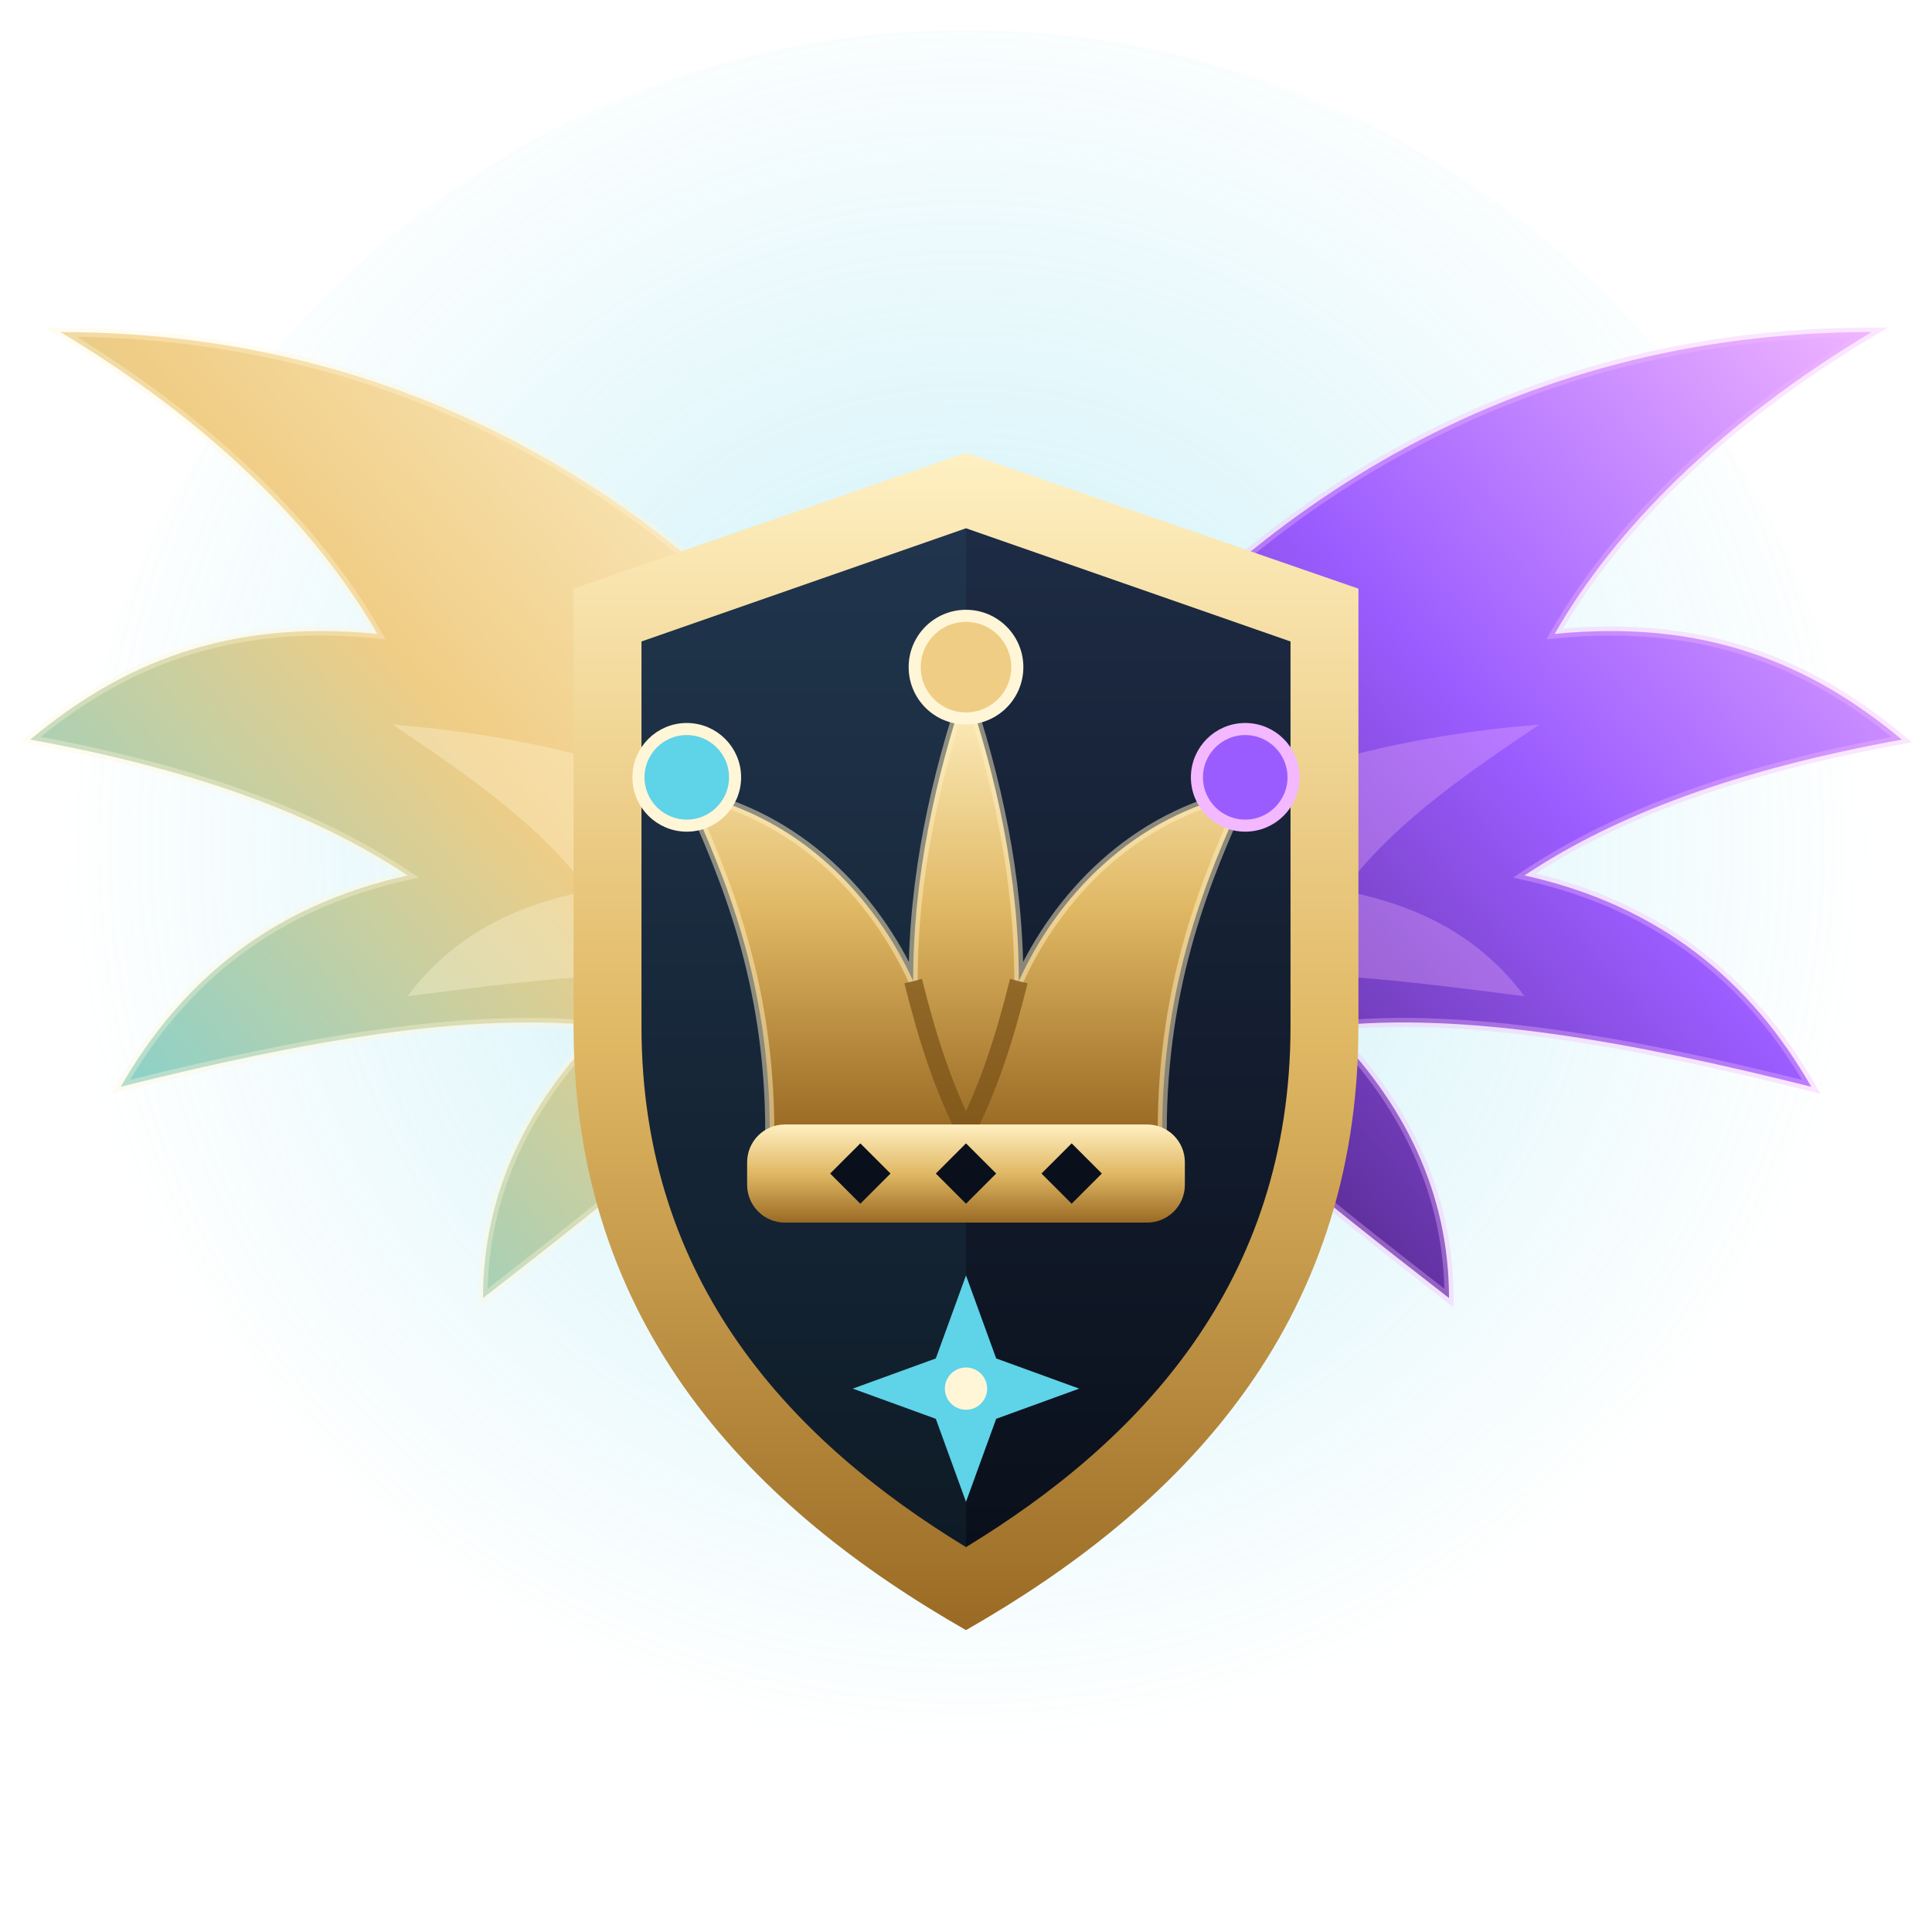
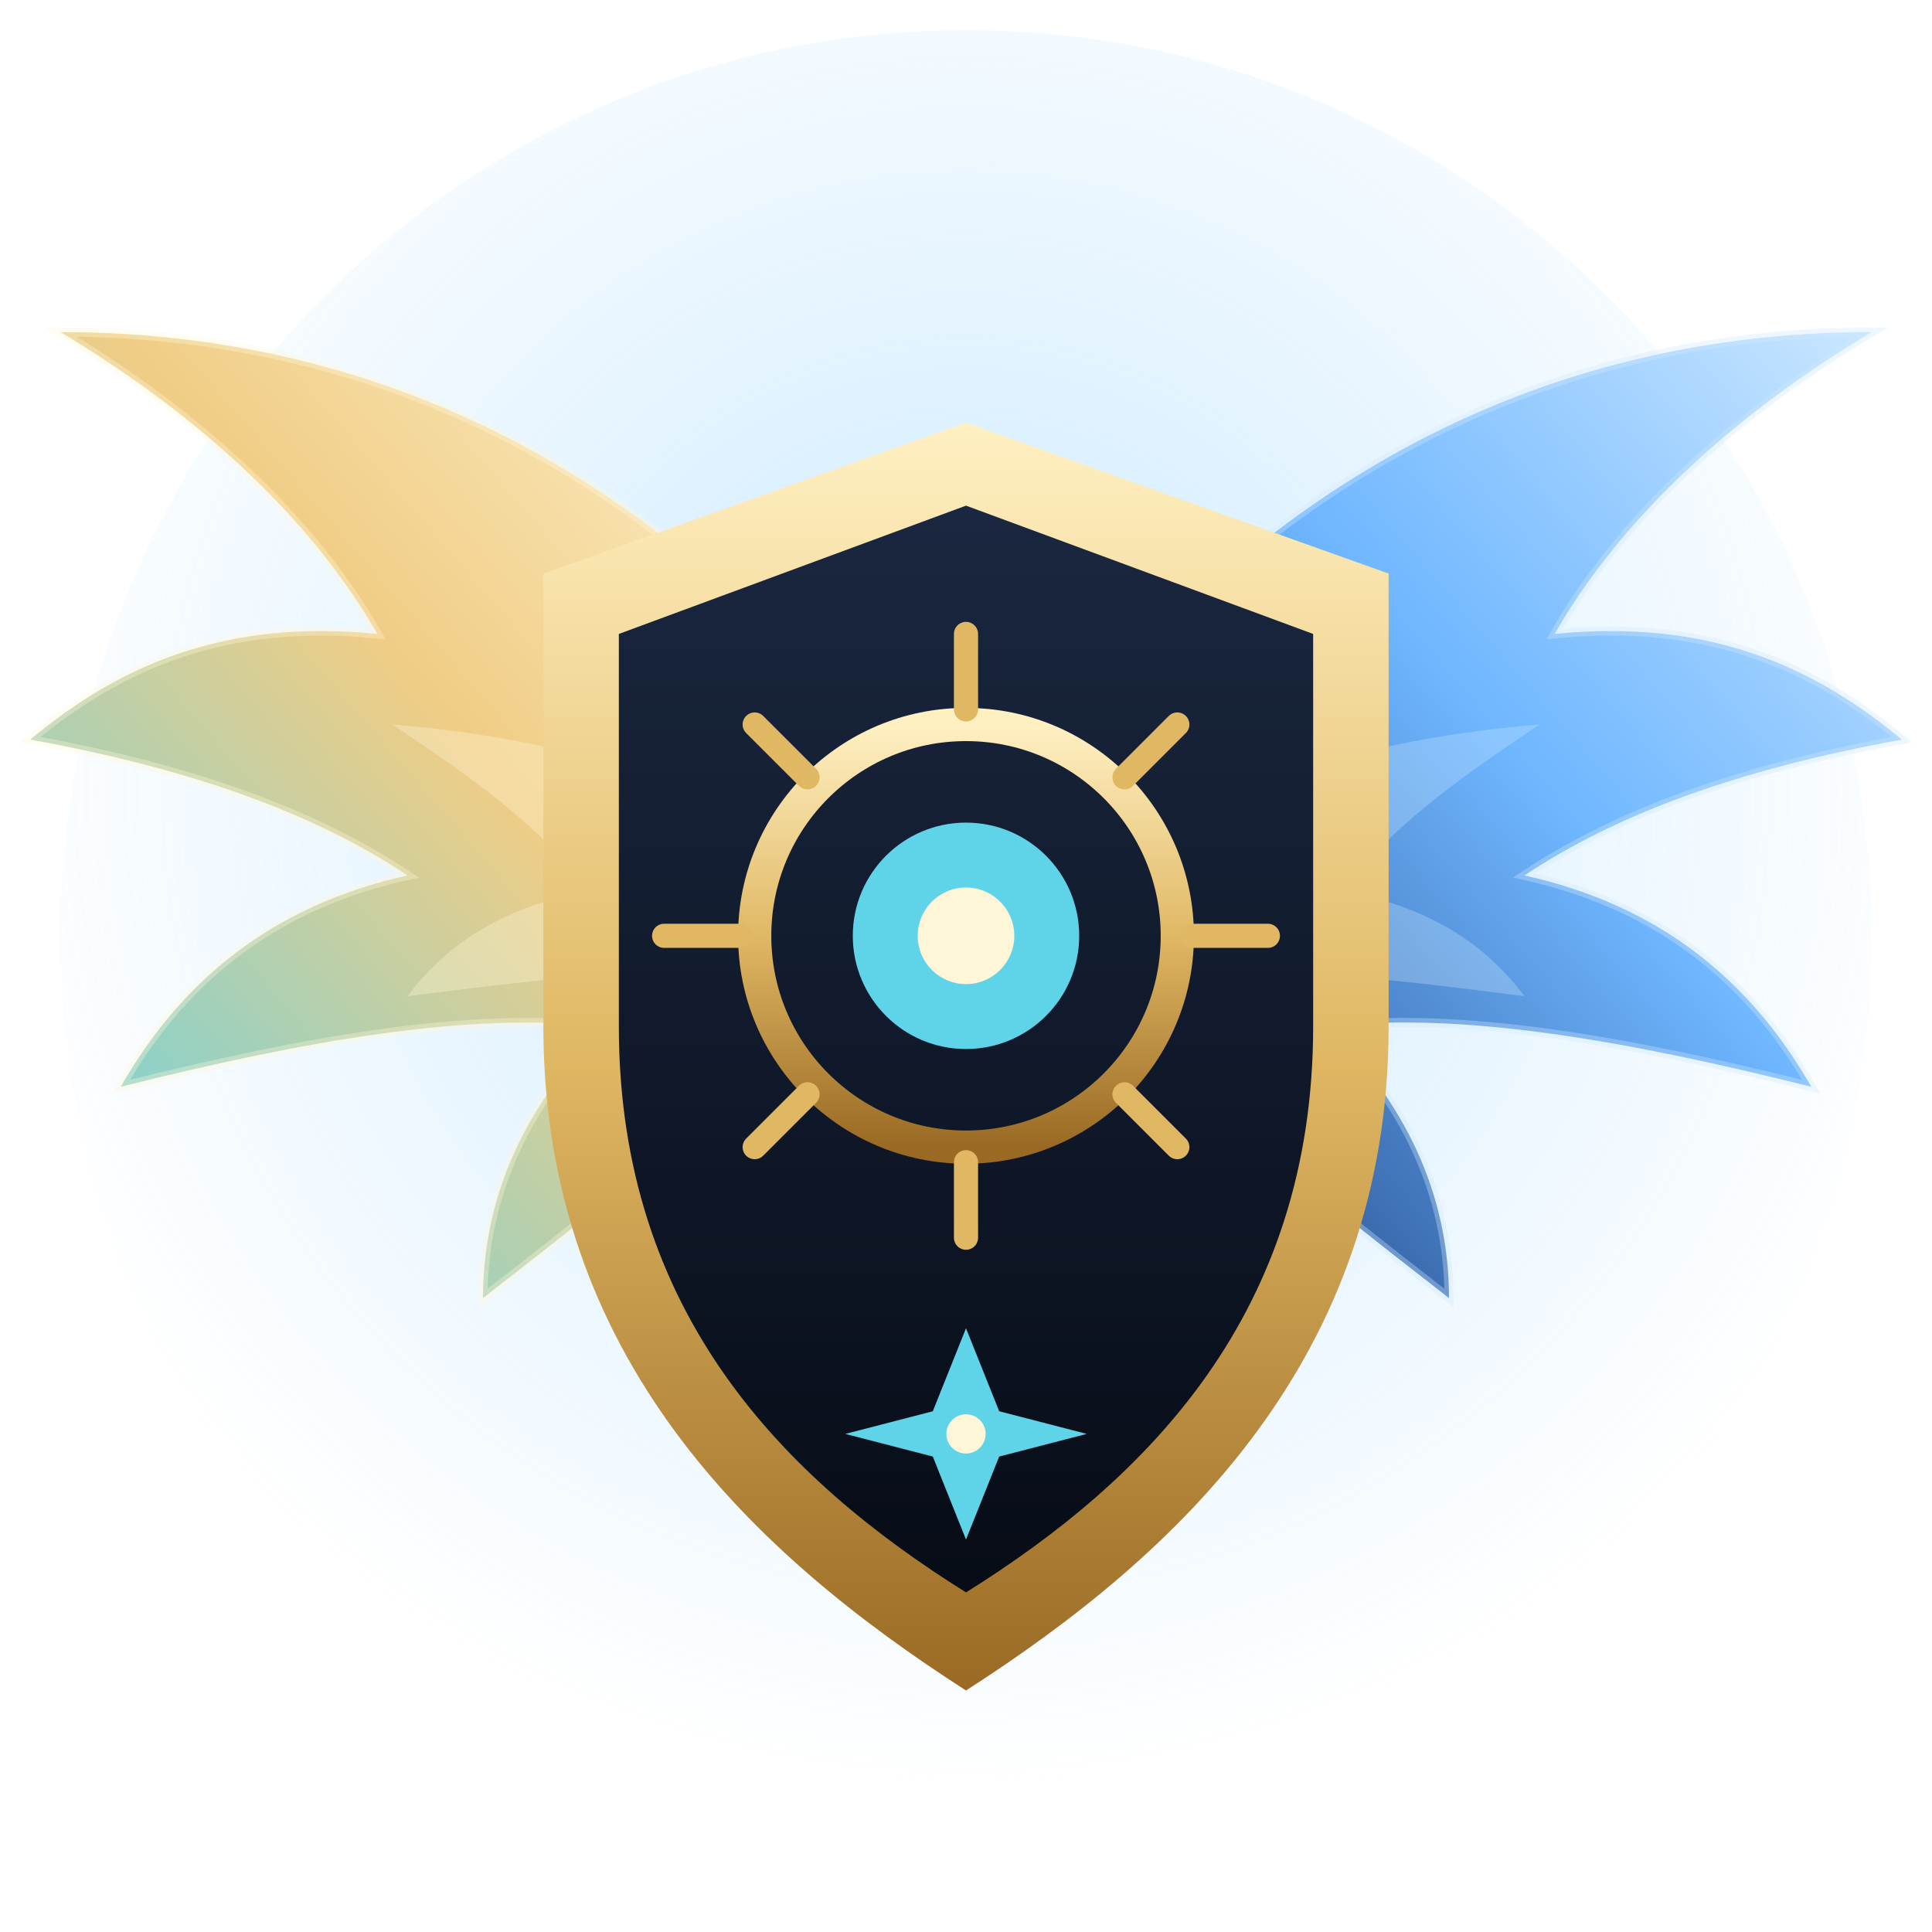
- <svg xmlns="http://www.w3.org/2000/svg" viewBox="0 0 128 128" role="img" aria-label="EspClown">
+ <svg xmlns="http://www.w3.org/2000/svg" viewBox="0 0 128 128" role="img" aria-label="Orden Celeste">
  <defs>
    <linearGradient id="alaLuz" x1="1" y1="0" x2="0" y2="1">
      <stop offset="0" stop-color="#fff6d8" />
      <stop offset=".45" stop-color="#f0cd85" />
      <stop offset="1" stop-color="#5fd3e8" />
    </linearGradient>
    <linearGradient id="alaOscura" x1="0" y1="0" x2="1" y2="1">
-       <stop offset="0" stop-color="#f3b8ff" />
-       <stop offset=".45" stop-color="#9b5cff" />
-       <stop offset="1" stop-color="#3a1460" />
+       <stop offset="0" stop-color="#cfe9ff" />
+       <stop offset=".45" stop-color="#6eb6ff" />
+       <stop offset="1" stop-color="#1a3a7a" />
    </linearGradient>
    <linearGradient id="oro" x1="0" y1="0" x2="0" y2="1">
      <stop offset="0" stop-color="#fff0c2" />
      <stop offset=".5" stop-color="#e0b864" />
      <stop offset="1" stop-color="#9a6a24" />
    </linearGradient>
    <linearGradient id="escudo" x1="0" y1="0" x2="0" y2="1">
-       <stop offset="0" stop-color="#1d2b44" />
-       <stop offset="1" stop-color="#0a101b" />
+       <stop offset="0" stop-color="#1a2740" />
+       <stop offset="1" stop-color="#070c16" />
    </linearGradient>
-     <radialGradient id="halo" cx=".5" cy=".45" r=".5">
-       <stop offset="0" stop-color="#5fd3e8" stop-opacity=".35" />
-       <stop offset="1" stop-color="#5fd3e8" stop-opacity="0" />
+     <radialGradient id="halo" cx=".5" cy=".42" r=".55">
+       <stop offset="0" stop-color="#7ec8ff" stop-opacity=".4" />
+       <stop offset="1" stop-color="#7ec8ff" stop-opacity="0" />
    </radialGradient>
  </defs>
  <circle cx="64" cy="62" r="60" fill="url(#halo)" />
  <g fill="url(#alaLuz)" stroke="#fff6d8" stroke-opacity=".35" stroke-width=".6">
    <path d="M58 50 C46 34 28 22 4 22 C14 28 21 35 25 42 C15 41 8 44 2 49 C13 51 21 54 27 58 C18 60 12 65 8 72 C20 69 31 67 40 68 C35 73 32 79 32 86 C41 79 50 72 56 64 Z" />
    <path d="M56 58 C47 52 38 49 26 48 C32 52 36 55 39 59 C34 60 30 62 27 66 C35 65 42 64 48 65 Z" fill="#fff6d8" fill-opacity=".35" stroke="none" />
  </g>
-   <g fill="url(#alaOscura)" stroke="#f3b8ff" stroke-opacity=".35" stroke-width=".6" transform="translate(128 0) scale(-1 1)">
+   <g fill="url(#alaOscura)" stroke="#cfe9ff" stroke-opacity=".35" stroke-width=".6" transform="translate(128 0) scale(-1 1)">
    <path d="M58 50 C46 34 28 22 4 22 C14 28 21 35 25 42 C15 41 8 44 2 49 C13 51 21 54 27 58 C18 60 12 65 8 72 C20 69 31 67 40 68 C35 73 32 79 32 86 C41 79 50 72 56 64 Z" />
-     <path d="M56 58 C47 52 38 49 26 48 C32 52 36 55 39 59 C34 60 30 62 27 66 C35 65 42 64 48 65 Z" fill="#f3b8ff" fill-opacity=".3" stroke="none" />
+     <path d="M56 58 C47 52 38 49 26 48 C32 52 36 55 39 59 C34 60 30 62 27 66 C35 65 42 64 48 65 Z" fill="#cfe9ff" fill-opacity=".3" stroke="none" />
  </g>
-   <path d="M64 30 L90 39 L90 68 C90 88 78 100 64 108 C50 100 38 88 38 68 L38 39 Z" fill="url(#oro)" />
-   <path d="M64 35 L85.5 42.5 L85.5 68 C85.5 85 75.5 95.5 64 102.5 C52.5 95.5 42.5 85 42.5 68 L42.5 42.5 Z" fill="url(#escudo)" />
-   <path d="M64 35 L64 102.5 C52.5 95.5 42.5 85 42.5 68 L42.5 42.5 Z" fill="#5fd3e8" fill-opacity=".06" />
-   <path d="M51 75 C51 65 48 58 45.5 52.5 C53 54 58 59.5 60.5 65 C60.5 58 62 51.5 64 45.5 C66 51.5 67.5 58 67.5 65 C70 59.5 75 54 82.5 52.5 C80 58 77 65 77 75 Z" fill="url(#oro)" stroke="#fff0c2" stroke-opacity=".5" stroke-width=".6" />
-   <path d="M60.5 65 C61.5 69 62.5 72 64 75 C65.5 72 66.5 69 67.5 65" fill="none" stroke="#7a5218" stroke-width="1.2" stroke-opacity=".7" />
-   <circle cx="45.5" cy="51.5" r="3.2" fill="#5fd3e8" stroke="#fff6d8" stroke-width=".8" />
-   <circle cx="64" cy="44.2" r="3.4" fill="#f0cd85" stroke="#fff6d8" stroke-width=".8" />
-   <circle cx="82.5" cy="51.5" r="3.2" fill="#9b5cff" stroke="#f3b8ff" stroke-width=".8" />
-   <rect x="49.5" y="74.5" width="29" height="6.5" rx="2.5" fill="url(#oro)" />
-   <g fill="#0a101b">
-     <path d="M55 77.75 l2 -2 l2 2 l-2 2 Z" />
-     <path d="M62 77.75 l2 -2 l2 2 l-2 2 Z" />
-     <path d="M69 77.75 l2 -2 l2 2 l-2 2 Z" />
+   <path d="M64 28 L92 38 L92 68 C92 90 78 103 64 112 C50 103 36 90 36 68 L36 38 Z" fill="url(#oro)" />
+   <path d="M64 33.5 L87 42 L87 68 C87 87 76 98 64 105.5 C52 98 41 87 41 68 L41 42 Z" fill="url(#escudo)" />
+   <circle cx="64" cy="62" r="14" fill="none" stroke="url(#oro)" stroke-width="2.2" />
+   <circle cx="64" cy="62" r="7.5" fill="#5fd3e8" />
+   <circle cx="64" cy="62" r="3.2" fill="#fff6d8" />
+   <g stroke="#e0b864" stroke-width="1.6" stroke-linecap="round">
+     <path d="M64 42 V47" />
+     <path d="M64 77 V82" />
+     <path d="M44 62 H49" />
+     <path d="M79 62 H84" />
+     <path d="M50 48 L53.5 51.5" />
+     <path d="M74.5 72.5 L78 76" />
+     <path d="M78 48 L74.5 51.5" />
+     <path d="M53.5 72.5 L50 76" />
  </g>
-   <path d="M64 84.5 L66 90 L71.5 92 L66 94 L64 99.5 L62 94 L56.5 92 L62 90 Z" fill="#5fd3e8" />
-   <circle cx="64" cy="92" r="1.4" fill="#fff6d8" />
+   <path d="M64 88 L66.2 93.5 L72 95 L66.2 96.5 L64 102 L61.8 96.5 L56 95 L61.8 93.5 Z" fill="#5fd3e8" />
+   <circle cx="64" cy="95" r="1.3" fill="#fff6d8" />
</svg>
